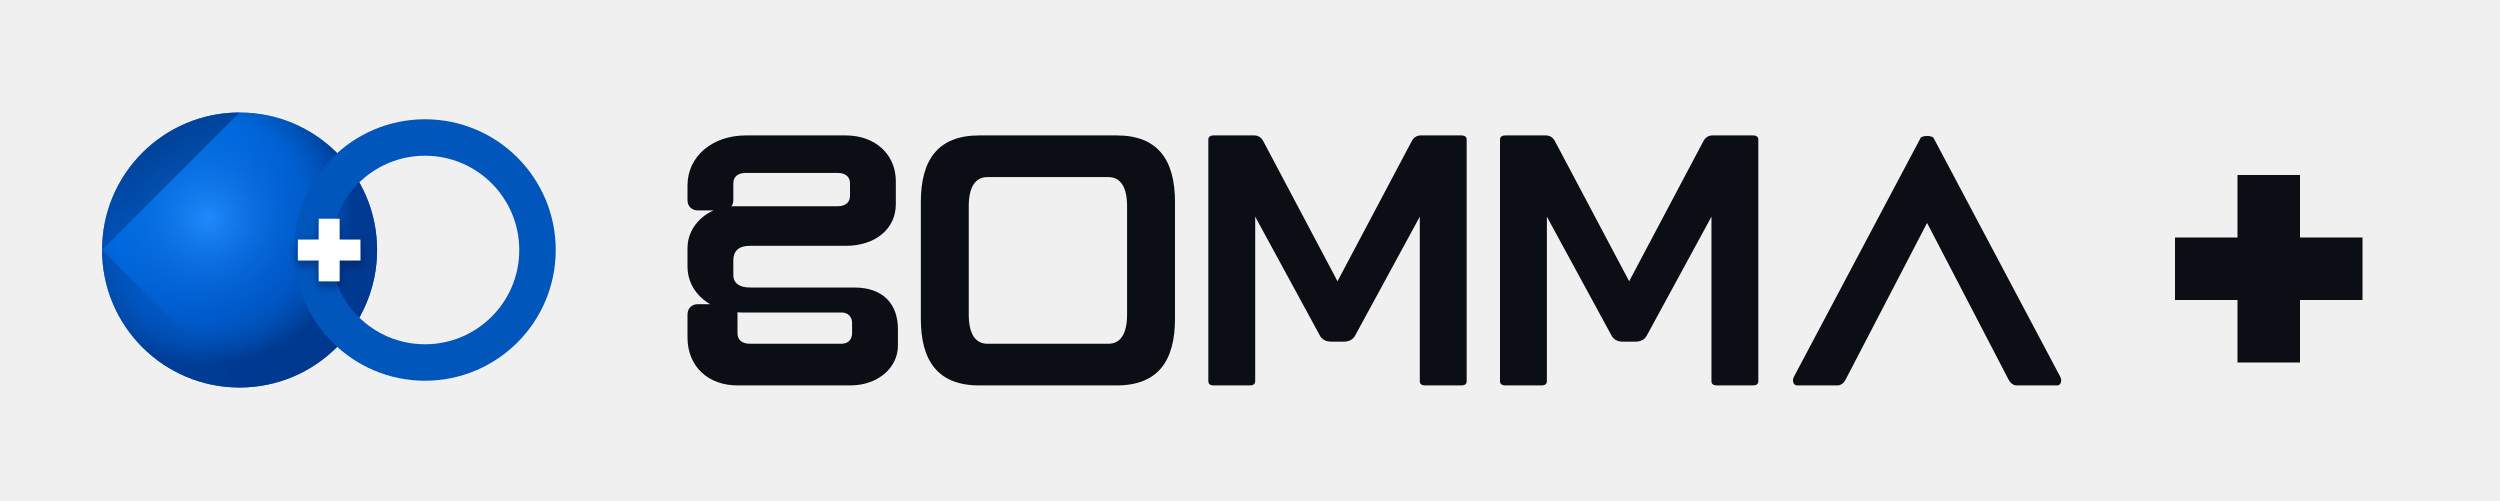
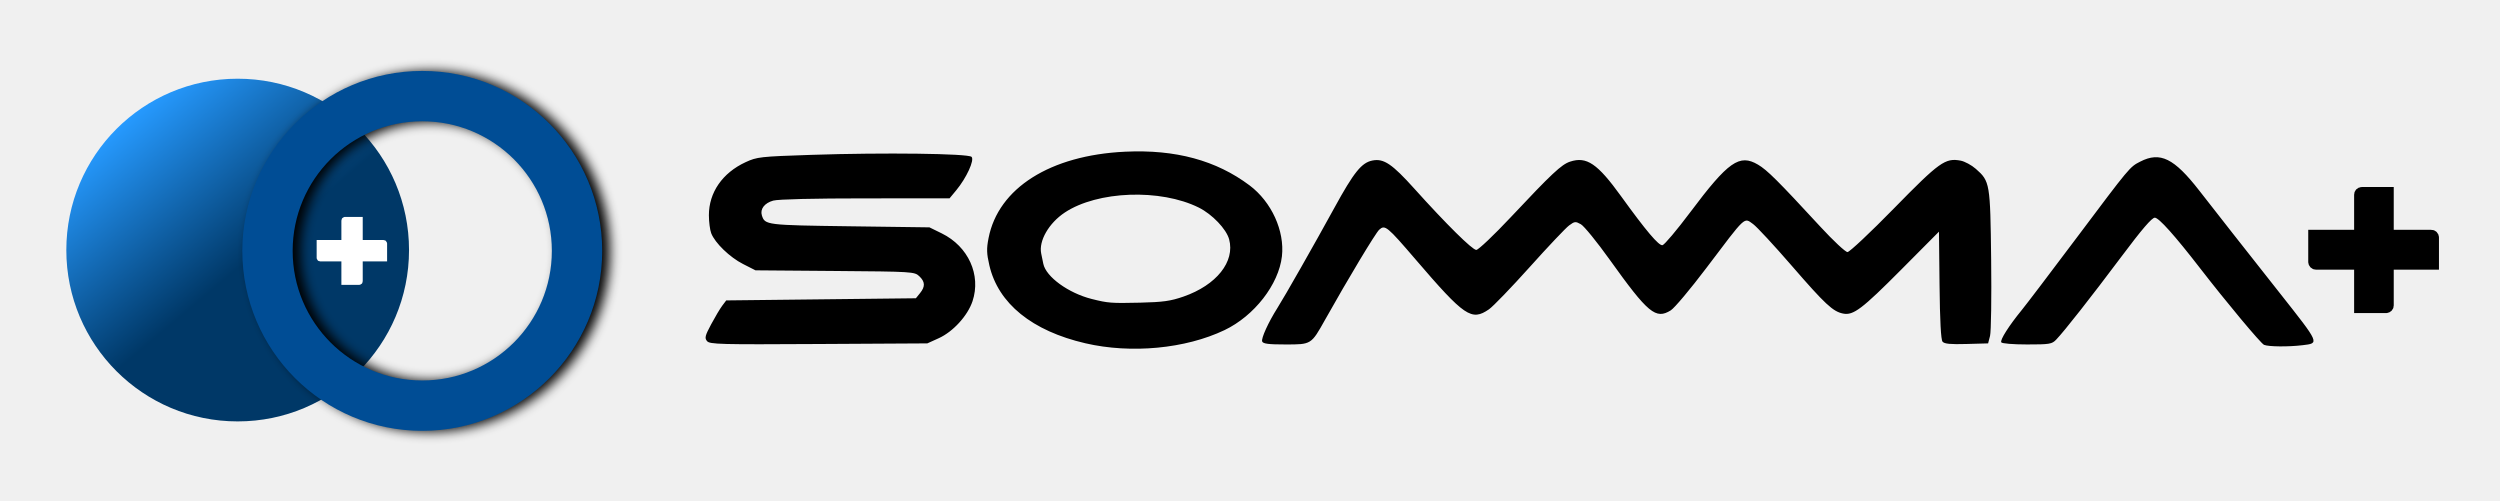
- <svg xmlns="http://www.w3.org/2000/svg" viewBox="0 0 1200 240" fill="none">
-   <defs>
-     <linearGradient id="dk-f" x1="55" y1="60" x2="175" y2="180" gradientUnits="userSpaceOnUse">
-       <stop offset="0%" stop-color="#007dfc" />
-       <stop offset="40%" stop-color="#0063d8" />
-       <stop offset="100%" stop-color="#0046b0" />
-     </linearGradient>
-     <radialGradient id="dk-a" cx="100" cy="105" r="70" gradientUnits="userSpaceOnUse">
-       <stop offset="0%" stop-color="#248eff" stop-opacity="0.9" />
-       <stop offset="65%" stop-color="#005ecb" stop-opacity="0.3" />
-       <stop offset="100%" stop-color="#003588" stop-opacity="0.85" />
-     </radialGradient>
-     <linearGradient id="dk-s" x1="50" y1="55" x2="130" y2="185" gradientUnits="userSpaceOnUse">
-       <stop offset="0%" stop-color="#002b6e" stop-opacity="0.9" />
-       <stop offset="55%" stop-color="#00439f" stop-opacity="0.3" />
-       <stop offset="100%" stop-color="#005ecb" stop-opacity="0" />
-     </linearGradient>
-     <clipPath id="dk-c">
-       <circle cx="115" cy="120" r="66" />
-     </clipPath>
-     <filter id="dk-p" x="-30%" y="-30%" width="160%" height="160%">
-       <feDropShadow dx="0" dy="2" stdDeviation="2" flood-color="#001438" flood-opacity="0.5" />
-     </filter>
-   </defs>
-   <g>
-     <circle cx="115" cy="120" r="66" fill="url(#dk-f)" />
-     <circle cx="115" cy="120" r="66" fill="url(#dk-a)" />
-     <path d="M 115 54 A 66 66 0 0 0 115 186 L 49 120 Z" fill="url(#dk-s)" clip-path="url(#dk-c)" />
-     <circle cx="204" cy="120" r="54" fill="none" stroke="#0056ba" stroke-width="17.5" />
-     <g filter="url(#dk-p)">
-       <path d="M 153 105 L 163 105 L 163 115 L 173 115 L 173 125 L 163 125 L 163 135 L 153 135 L 153 125 L 143 125 L 143 115 L 153 115 Z" fill="#ffffff" />
+ <svg xmlns="http://www.w3.org/2000/svg" width="1249.96mm" height="250.05mm" viewBox="0 0 2952.756 590.551">
+   <g id="cf281d39-59a9-4fdb-b037-f1dff5f03b4f">
+     <rect style="stroke: rgb(193,193,193); stroke-opacity: 1.00; stroke-width: 0; stroke-dasharray: none; stroke-linecap: butt; stroke-dashoffset: 0; stroke-linejoin: miter; stroke-miterlimit: 4; fill: rgb(0,0,0); fill-opacity: 1.00; fill-rule: nonzero; opacity: 0;" x="-1476.378" y="-295.276" rx="0" ry="0" width="2952.756" height="590.551" transform="matrix(1 0 0 1 1476.378 295.2756)" />
+   </g>
+   <g id="8fe3983d-3236-43f6-bde4-7c7d2bb3c110">
+     <g style="">
+       <g id="8fe3983d-3236-43f6-bde4-7c7d2bb3c110-child-0">
+         <path style="stroke: rgb(193,193,193); stroke-opacity: 1.00; stroke-width: 0; stroke-dasharray: ; stroke-linecap: butt; stroke-dashoffset: 0; stroke-linejoin: miter; stroke-miterlimit: 4; fill: rgb(0,0,0); fill-opacity: 1.00; fill-rule: nonzero; opacity: 1;" transform="matrix(2.536864 0 0 2.537863 1782.942 295.2756) matrix(1 0 0 1 0 0)  translate(-762.5784, -110.0656)" d="M 565.14 153.46 C 540.26 147.71 524.51 134.94 520.39 117.19 C 519.11 111.67 519.04 109.45 520.01 104.50 C 524.54 81.23 548.72 65.94 583.59 64.29 C 607.06 63.18 626.00 68.31 641.54 79.97 C 651.76 87.64 657.93 101.16 656.60 112.96 C 655.11 126.08 643.72 140.72 629.86 147.33 C 611.69 155.99 586.43 158.39 565.14 153.46 z M 610.79 131.71 C 626.13 126.37 634.82 115.47 632.02 105.07 C 630.73 100.29 624.15 93.41 617.90 90.30 C 600.05 81.42 570.71 82.50 555.50 92.60 C 548.07 97.54 543.32 105.78 544.52 111.67 C 544.79 112.95 545.23 115.12 545.51 116.48 C 546.77 122.53 557.17 130.08 568.00 132.82 C 575.65 134.75 577.11 134.86 590.50 134.55 C 601.31 134.29 604.73 133.81 610.79 131.71 z M 1113.85 154.18 C 1112.37 153.57 1096.31 134.34 1084.10 118.56 C 1072.23 103.22 1064.87 95.00 1062.99 95.00 C 1061.61 95.00 1056.96 100.42 1047.35 113.25 C 1033.25 132.06 1020.87 147.81 1017.08 151.75 C 1015.09 153.83 1014.04 154.00 1003.52 154.00 C 997.06 154.00 991.85 153.57 991.51 153.01 C 990.84 151.94 995.10 145.24 1001.03 138.00 C 1003.06 135.52 1014.52 120.45 1026.49 104.50 C 1051.53 71.14 1051.29 71.43 1056.21 68.90 C 1065.51 64.13 1071.96 67.31 1083.77 82.49 C 1093.22 94.62 1103.54 107.76 1121.03 129.90 C 1139.96 153.87 1139.75 153.39 1131.75 154.35 C 1125.10 155.15 1116.00 155.06 1113.85 154.18 z M 388.94 152.43 C 387.75 151.00 388.01 149.95 390.87 144.60 C 392.68 141.21 395.00 137.32 396.02 135.97 L 397.88 133.50 L 442.03 133.00 L 486.18 132.50 L 488.09 130.14 C 490.60 127.04 490.50 124.82 487.74 122.22 C 485.52 120.14 484.63 120.09 448.49 119.80 L 411.50 119.50 L 405.71 116.56 C 399.54 113.44 392.63 106.76 390.89 102.24 C 390.30 100.73 389.82 96.97 389.81 93.87 C 389.79 83.29 396.12 74.14 406.91 69.16 C 412.24 66.71 413.64 66.55 437.50 65.76 C 471.34 64.64 510.53 65.13 512.10 66.69 C 513.56 68.16 509.74 76.48 504.96 82.25 L 501.85 86.00 L 462.68 86.01 C 438.68 86.01 422.05 86.41 419.76 87.05 C 415.70 88.18 413.55 90.99 414.48 93.95 C 415.90 98.40 416.47 98.48 455.40 99.00 L 492.50 99.50 L 498.23 102.31 C 510.59 108.38 516.61 121.64 512.55 133.86 C 510.30 140.62 503.48 148.09 496.78 151.11 L 491.50 153.50 L 440.91 153.79 C 394.84 154.06 390.19 153.94 388.94 152.43 z M 647.40 152.60 C 646.86 151.20 650.28 143.69 654.48 137.05 C 657.91 131.64 671.77 107.28 680.97 90.50 C 690.15 73.74 693.72 69.33 698.85 68.37 C 704.04 67.40 707.94 70.03 718.22 81.46 C 733.13 98.03 745.24 110.00 747.09 110.00 C 748.05 110.00 755.29 103.14 763.17 94.75 C 782.23 74.47 786.74 70.24 790.75 68.92 C 798.46 66.37 803.51 69.80 814.53 85.06 C 826.14 101.13 832.07 108.13 833.78 107.80 C 834.68 107.63 840.49 100.74 846.68 92.49 C 864.41 68.85 869.59 65.21 878.23 70.30 C 882.53 72.83 887.45 77.72 907.34 99.26 C 913.30 105.72 918.95 111.00 919.91 111.00 C 920.87 111.00 930.62 101.84 941.57 90.65 C 962.74 69.03 965.43 67.11 972.59 68.45 C 974.49 68.81 977.68 70.53 979.67 72.28 C 986.24 78.05 986.38 78.92 986.80 114.51 C 987.01 132.11 986.78 148.09 986.28 150.01 L 985.38 153.50 L 975.34 153.78 C 967.80 154.00 965.02 153.73 964.17 152.70 C 963.41 151.79 962.95 143.13 962.77 126.42 L 962.50 101.50 L 945.00 119.10 C 926.63 137.56 922.64 140.58 917.85 139.62 C 913.12 138.67 909.50 135.30 893.92 117.33 C 885.74 107.89 877.67 99.19 875.99 97.99 C 871.61 94.87 872.94 93.63 854.14 118.49 C 846.79 128.21 839.37 137.04 837.64 138.12 C 830.65 142.48 827.08 139.51 809.20 114.54 C 803.31 106.30 797.27 98.89 795.79 98.06 C 793.30 96.66 792.87 96.70 790.30 98.61 C 788.76 99.74 780.50 108.46 771.95 117.99 C 763.40 127.51 754.87 136.36 752.98 137.65 C 744.86 143.22 741.67 141.05 718.77 114.37 C 705.56 98.98 704.57 98.17 701.90 100.59 C 700.20 102.13 687.40 123.41 676.69 142.50 C 670.19 154.09 670.33 154.00 658.29 154.00 C 650.34 154.00 647.81 153.68 647.40 152.60 z" stroke-linecap="round" />
+       </g>
    </g>
  </g>
-   <g fill="#0b0e14">
-     <path d="M 330 89 C 330 75 342 65 358 65 L 406 65 C 420 65 430 74 430 87 L 430 98 C 430 110 420 118 406 118 L 360 118 C 354 118 352 121 352 125 L 352 132 C 352 136 355 138 360 138 L 410 138 C 424 138 431 146 431 158 L 431 166 C 431 176 422 185 408 185 L 354 185 C 340 185 330 176 330 162 L 330 151 C 330 148 332 146 335 146 L 350 146 C 353 146 354 148 354 151 L 354 160 C 354 163 356 165 360 165 L 404 165 C 407 165 409 163 409 160 L 409 155 C 409 152 407 150 404 150 L 356 150 C 342 150 330 141 330 128 L 330 119 C 330 108 340 99 352 99 L 402 99 C 406 99 408 97 408 94 L 408 88 C 408 85 406 83 402 83 L 358 83 C 354 83 352 85 352 88 L 352 96 C 352 99 350 101 347 101 L 335 101 C 332 101 330 99 330 96 Z" />
-     <path d="M 470 65 C 450 65 442 77 442 97 L 442 153 C 442 173 450 185 470 185 L 536 185 C 556 185 564 173 564 153 L 564 97 C 564 77 556 65 536 65 Z M 474 85 L 532 85 C 538 85 541 90 541 99 L 541 151 C 541 160 538 165 532 165 L 474 165 C 468 165 465 160 465 151 L 465 99 C 465 90 468 85 474 85 Z" />
-     <path d="M 580 67 C 580 65.5 581.2 65 582.5 65 L 602 65 C 604 65 605.5 66 606.5 68 L 642 135 L 677.5 68 C 678.5 66 680 65 682 65 L 701.5 65 C 702.8 65 704 65.5 704 67 L 704 183 C 704 184.5 702.8 185 701.5 185 L 684 185 C 682.7 185 681.5 184.5 681.5 183 L 681.5 104 L 650.5 161 C 649.5 163 647.5 164 645 164 L 639 164 C 636.5 164 634.5 163 633.5 161 L 602.5 104 L 602.5 183 C 602.5 184.5 601.3 185 600 185 L 582.5 185 C 581.2 185 580 184.5 580 183 Z" />
-     <path d="M 720 67 C 720 65.5 721.2 65 722.5 65 L 742 65 C 744 65 745.5 66 746.5 68 L 782 135 L 817.5 68 C 818.5 66 820 65 822 65 L 841.5 65 C 842.8 65 844 65.5 844 67 L 844 183 C 844 184.5 842.8 185 841.5 185 L 824 185 C 822.7 185 821.5 184.5 821.5 183 L 821.5 104 L 790.5 161 C 789.5 163 787.5 164 785 164 L 779 164 C 776.5 164 774.5 163 773.5 161 L 742.5 104 L 742.5 183 C 742.5 184.5 741.3 185 740 185 L 722.5 185 C 721.2 185 720 184.5 720 183 Z" />
-     <path d="M 922 66 C 923.5 65 926.5 65 928 66 L 989 181 C 989.8 182.5 989.3 185 987.5 185 L 968 185 C 966.5 185 965 184 964 182 L 925 107 L 886 182 C 885 184 883.5 185 882 185 L 862.5 185 C 860.7 185 860.2 182.5 861 181 Z" />
+   <g id="403e0249-dcc5-4fcf-9e4b-4e30e97a685a">
+     <linearGradient id="SVGID_f8lj107" x1="0" y1="0.5" x2="1" y2="0.5" gradientUnits="objectBoundingBox" gradientTransform="matrix(0.6427876 0.7660444 -0.7660444 0.6427876 0.5616284 -0.204416)" spreadMethod="pad">
+       <stop offset="0.00%" stop-color="rgb(38,154,255)" stop-opacity="1" />
+       <stop offset="54.15%" stop-color="rgb(0,56,103)" stop-opacity="1" />
+     </linearGradient>
+     <path style="stroke: rgb(193,193,193); stroke-opacity: 1.00;  stroke-linecap: butt; stroke-linejoin: miter; stroke-miterlimit: 10; stroke-width: 0;  stroke-dashoffset: 0; fill: url(#SVGID_f8lj107); fill-rule: nonzero;" d="M 78.334 295.276 C 78.334 183.501 168.945 92.891 280.719 92.891 C 392.493 92.891 483.104 183.501 483.104 295.276 C 483.104 407.05 392.493 497.661 280.719 497.661 C 168.945 497.661 78.334 407.05 78.334 295.276 Z" />
  </g>
-   <g fill="#0b0e14">
-     <path d="M 1074 84 L 1104 84 L 1104 114 L 1134 114 L 1134 144 L 1104 144 L 1104 174 L 1074 174 L 1074 144 L 1044 144 L 1044 114 L 1074 114 Z" />
+   <g id="2ace83ec-4ce6-494b-9533-a4fe202b6253">
+     <filter id="shadow-2ace83ec-4ce6-494b-9533-a4fe202b6253" y="-0.628" height="453.066" x="-8.978" width="453.066" color-interpolation-filters="sRGB">
+       <feGaussianBlur in="SourceAlpha" stdDeviation="7 7" />
+       <feOffset dx="8.978" dy="0.628" result="oBlur" />
+       <feFlood flood-color="#000000" flood-opacity="1" />
+       <feComposite in2="oBlur" operator="in" />
+       <feMerge>
+         <feMergeNode />
+         <feMergeNode in="SourceGraphic" />
+       </feMerge>
+     </filter>
+     <g style="filter:url(#shadow-2ace83ec-4ce6-494b-9533-a4fe202b6253)">
+       <path style="fill: rgb(45,45,45); fill-opacity: 0.00;  stroke: rgb(0,77,149); stroke-opacity: 1.00;  stroke-linecap: butt; stroke-linejoin: miter; stroke-miterlimit: 10; stroke-width: 59.471;  stroke-dashoffset: 0;  fill-rule: nonzero;" d="M 315.925 296.245 C 315.925 195.289 397.766 113.447 498.722 113.447 C 599.678 113.447 681.52 195.289 681.52 296.245 C 681.52 397.201 599.678 479.042 498.722 479.042 C 397.766 479.042 315.925 397.201 315.925 296.245 Z" />
+     </g>
+   </g>
+   <g id="df14b8a8-9e17-4db8-a2c6-223f27e4ed1e">
+     <path style="fill: rgb(0,0,0); fill-opacity: 1.00;  stroke: rgb(0,0,0); stroke-opacity: 1.00;  stroke-linecap: round; stroke-linejoin: miter; stroke-miterlimit: 4; stroke-width: 12.481;  stroke-dashoffset: 0;  fill-rule: nonzero;" d="M 2789.506 227.067 C 2787.96 227.067 2786.706 228.321 2786.706 229.867 L 2786.706 274.532 C 2786.706 276.227 2785.332 277.602 2783.636 277.602 L 2732.506 277.602 L 2732.506 309.324 C 2732.506 310.893 2733.778 312.164 2735.346 312.164 L 2783.396 312.164 C 2785.224 312.164 2786.706 313.646 2786.706 315.474 L 2786.706 363.484 L 2818.227 363.484 C 2819.762 363.484 2821.007 362.24 2821.007 360.704 L 2821.007 315.424 C 2821.007 313.624 2822.467 312.164 2824.267 312.164 L 2874.422 312.164 L 2874.422 280.422 C 2874.422 278.864 2873.159 277.602 2871.602 277.602 L 2824.077 277.602 C 2822.382 277.602 2821.007 276.227 2821.007 274.532 L 2821.007 227.067 L 2789.506 227.067 Z" />
+   </g>
+   <g id="0a3006a4-189c-4cc2-bb4c-57fefda24519">
+     <path style="fill: rgb(255,255,255); fill-opacity: 1.00;  stroke: rgb(255,255,255); stroke-opacity: 1.00;  stroke-linecap: round; stroke-linejoin: miter; stroke-miterlimit: 4; stroke-width: 6.725;  stroke-dashoffset: 0;  fill-rule: nonzero;" d="M 407.454 259.493 C 406.968 259.493 406.574 259.887 406.574 260.373 L 406.574 285.572 C 406.574 286.207 406.059 286.722 405.424 286.722 L 377.369 286.722 L 377.369 304.495 C 377.369 304.964 377.75 305.345 378.219 305.345 L 405.254 305.345 C 405.983 305.345 406.574 305.936 406.574 306.665 L 406.574 332.997 L 424.266 332.997 C 424.702 332.997 425.056 332.643 425.056 332.207 L 425.056 306.615 C 425.056 305.913 425.624 305.345 426.326 305.345 L 453.837 305.345 L 453.837 287.662 C 453.837 287.143 453.416 286.722 452.897 286.722 L 426.246 286.722 C 425.588 286.722 425.056 286.189 425.056 285.532 L 425.056 259.493 L 407.454 259.493 Z" />
  </g>
</svg>
